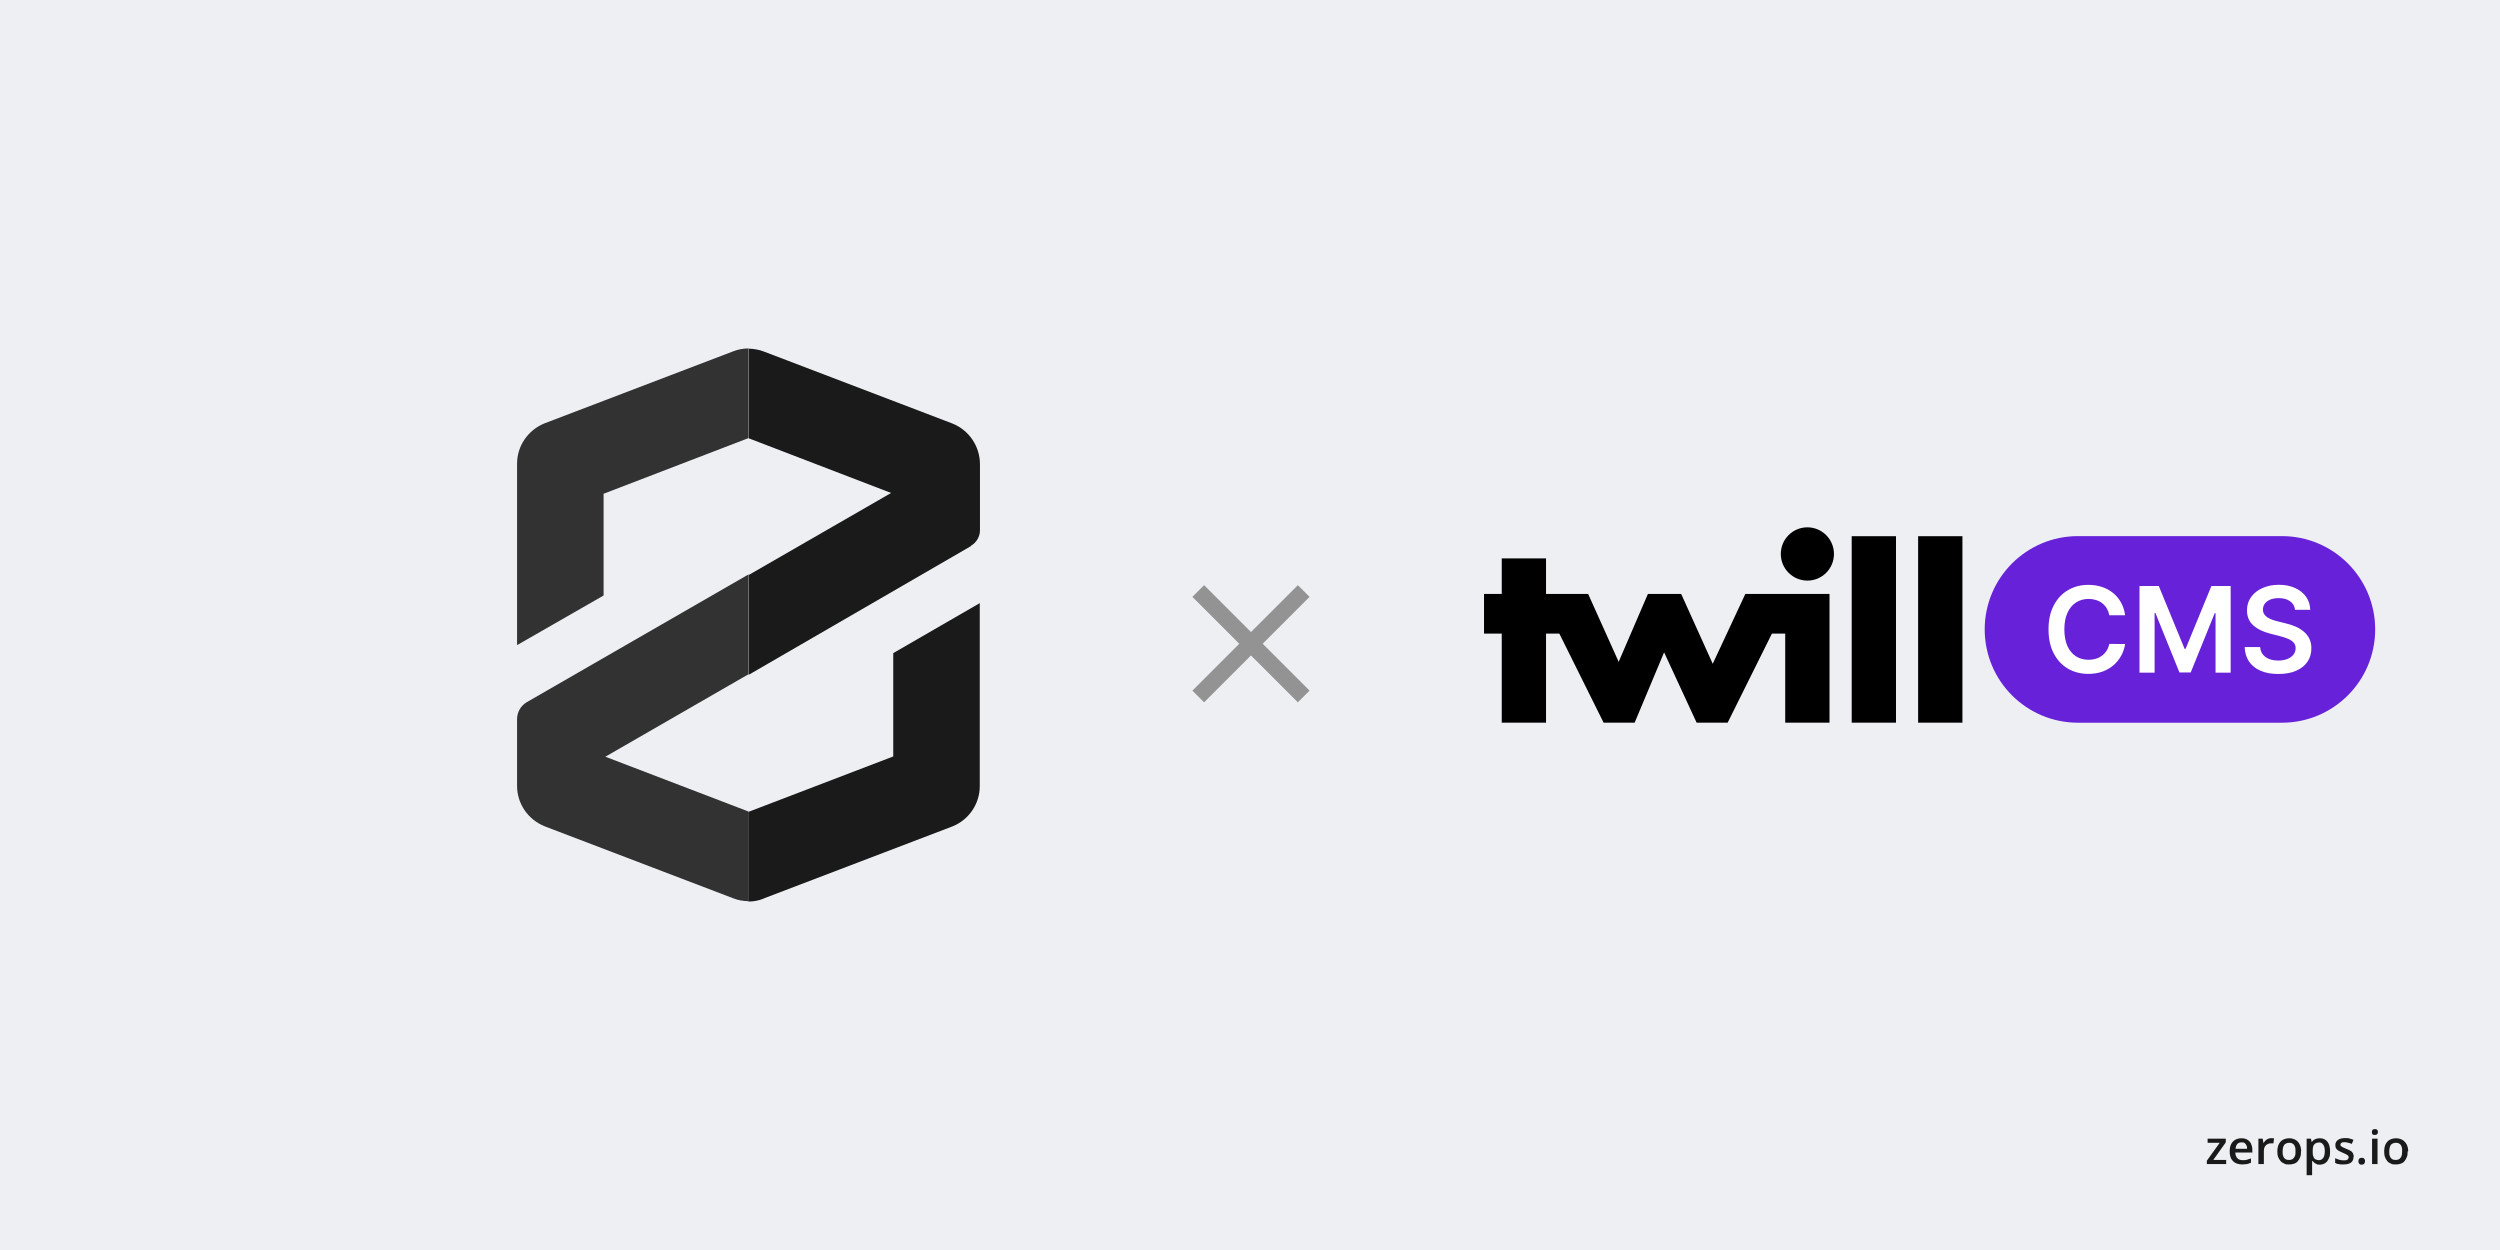
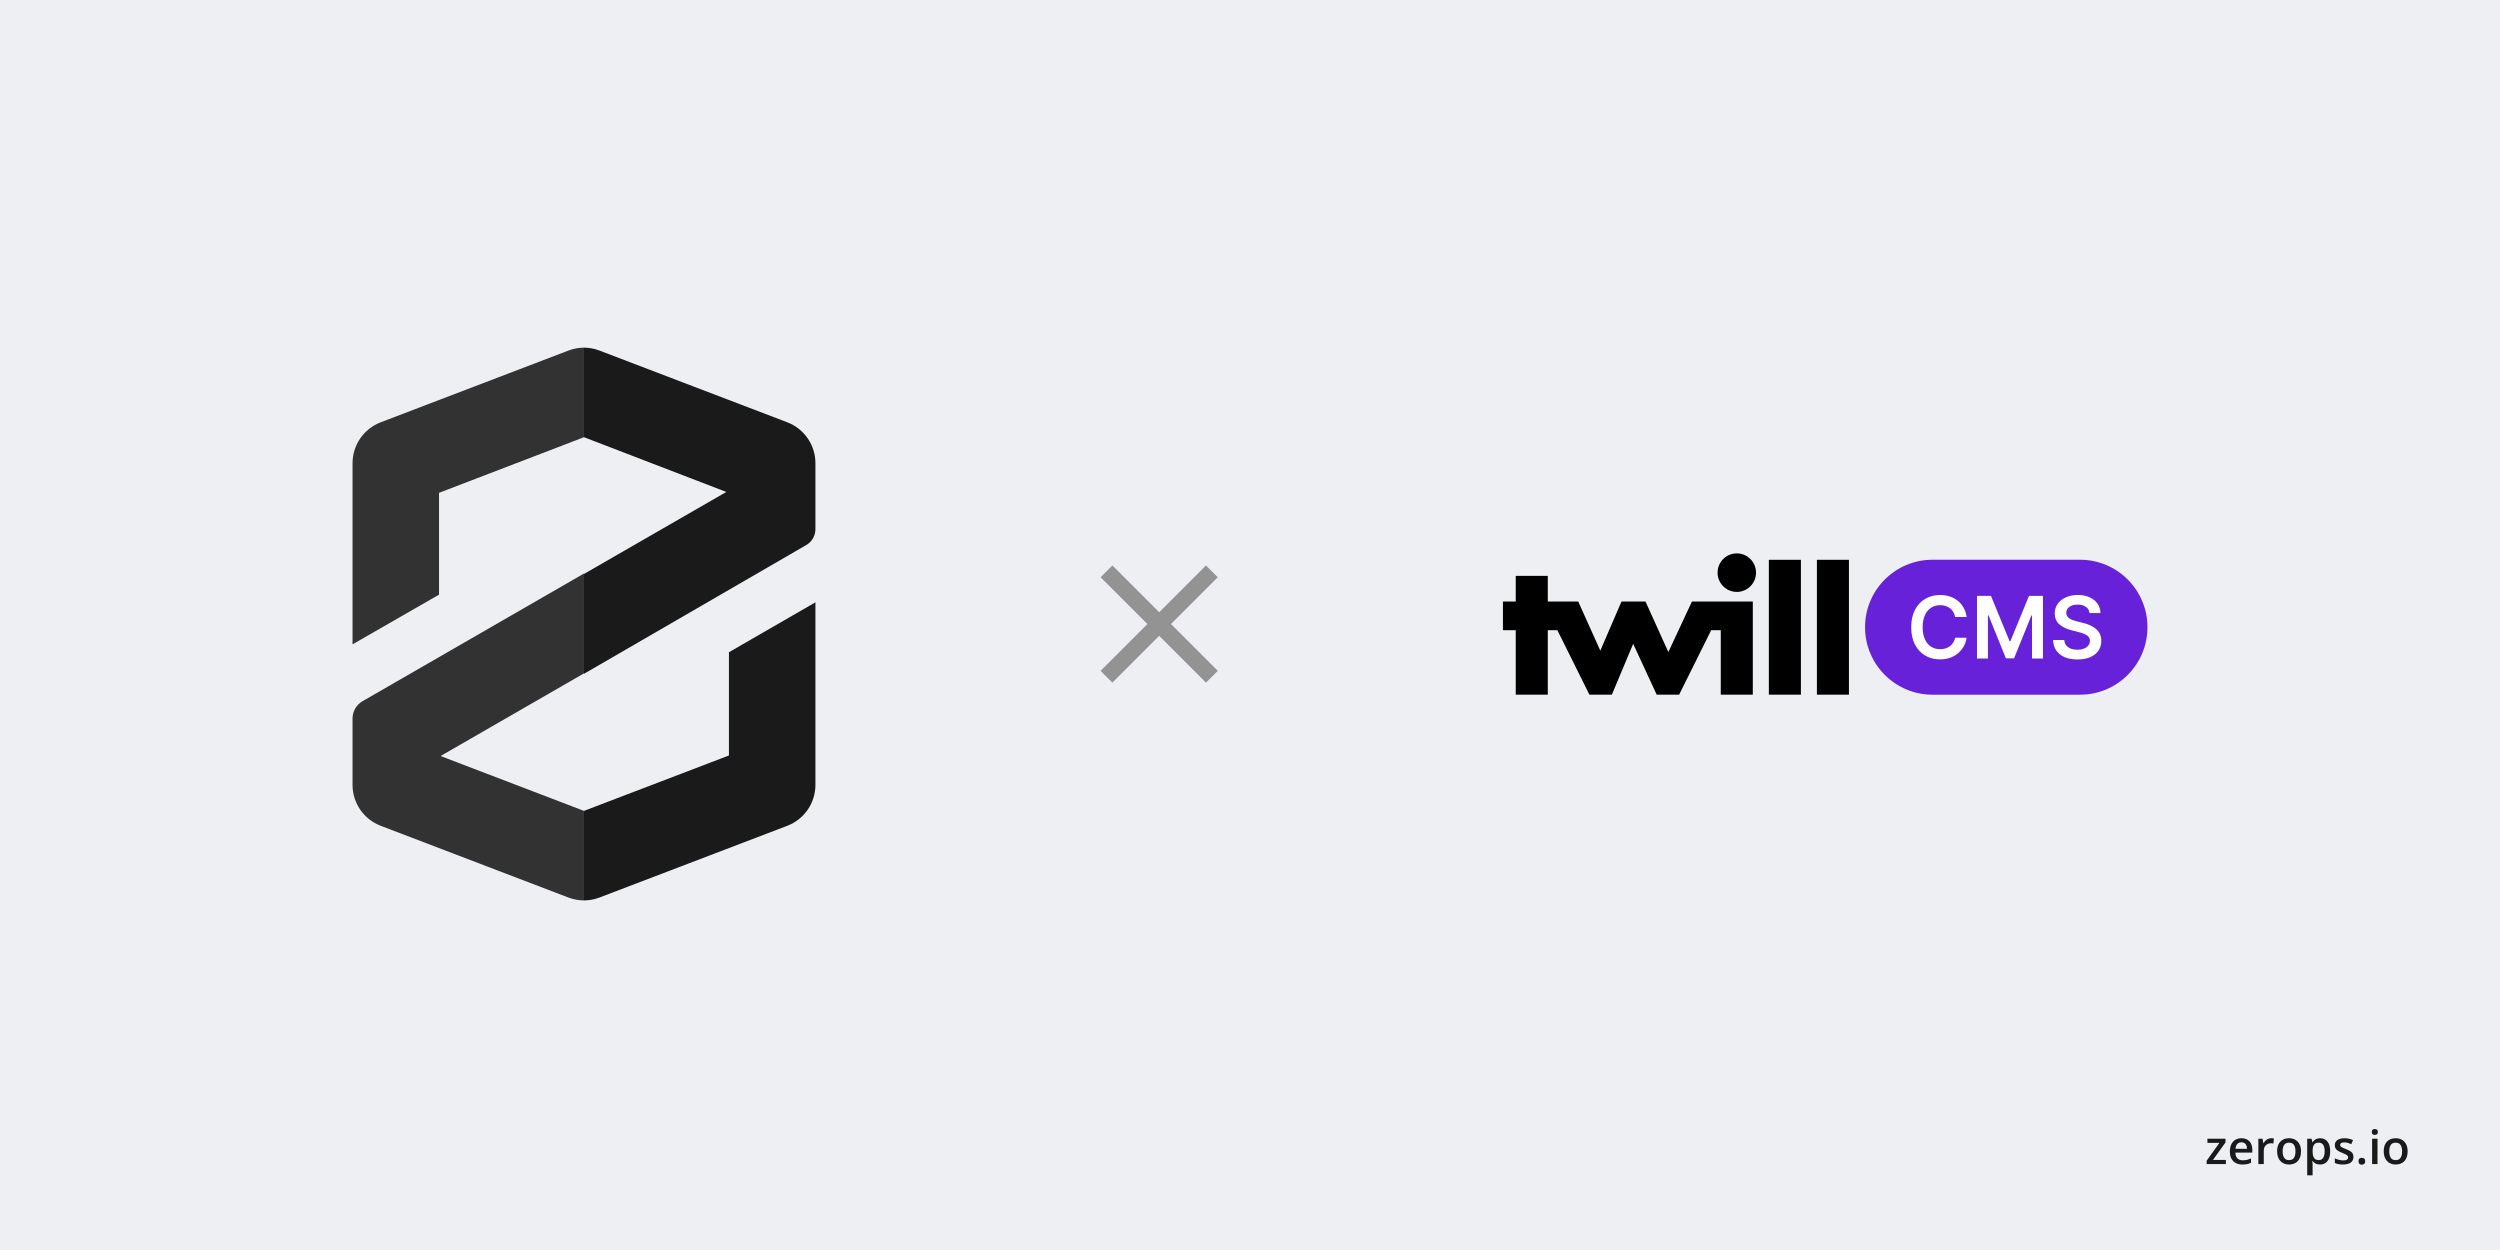
- <svg xmlns="http://www.w3.org/2000/svg" id="Layer_2" data-name="Layer 2" viewBox="0 0 1280 640">
-   <defs>
-     <style>.cls-6{fill:#1a1a1a}</style>
-   </defs>
-   <g id="Layer_1-2">
-     <path d="M0 0h1280v640H0z" style="fill:#edeff3" />
-     <path d="M1139.7 596h-9.8v-1.7l6.6-9.2h-6.2V583h9.3v1.9l-6.4 9h6.6v2.1zm7.9-13.2c1.2 0 2.2.2 3 .7s1.5 1.2 1.9 2c.4.9.7 1.9.7 3.1v1.5h-8.7c0 1.3.4 2.2 1 2.9.7.7 1.6 1 2.7 1s1.6 0 2.2-.2c.7-.2 1.3-.4 2.1-.7v2.2c-.7.3-1.3.5-2 .7-.7 0-1.5.2-2.4.2s-2.4-.2-3.4-.7-1.7-1.2-2.3-2.2c-.5-1-.8-2.2-.8-3.7s.2-2.7.7-3.7 1.2-1.8 2.1-2.3 1.9-.8 3.1-.8zm0 2.1c-.9 0-1.6.3-2.1.8-.5.6-.8 1.4-.9 2.5h5.9c0-.6 0-1.2-.3-1.7q-.3-.75-.9-1.2c-.6-.45-.9-.4-1.6-.4zm15.3-2.1h1.4l-.3 2.6h-1.2c-.5 0-1 0-1.4.2s-.8.4-1.2.7c-.3.3-.6.7-.8 1.2s-.3 1-.3 1.7v6.8h-2.8v-13h2.2l.4 2.3c.3-.5.6-.9 1-1.3s.8-.7 1.3-.9 1.1-.4 1.7-.4v.2zm15.2 6.7c0 1.1 0 2-.4 2.9q-.45 1.2-1.2 2.1c-.75.9-1.2 1-1.9 1.3-.8.3-1.6.4-2.6.4s-1.7 0-2.4-.4c-.7-.3-1.4-.7-1.9-1.3s-1-1.3-1.3-2.1-.4-1.8-.4-2.9.2-2.6.7-3.6 1.2-1.8 2.1-2.3 2-.8 3.3-.8 2.2.3 3.2.8c.9.5 1.6 1.3 2.1 2.3s.8 2.2.8 3.6zm-9.4 0c0 .9 0 1.8.3 2.4.2.7.6 1.2 1.1 1.5.5.4 1.1.5 1.9.5s1.4-.2 1.9-.5c.5-.4.8-.9 1.1-1.5s.3-1.5.3-2.4 0-1.7-.3-2.4c-.2-.7-.6-1.2-1.1-1.5-.5-.4-1.1-.5-1.9-.5s-2 .4-2.5 1.1c-.5.8-.8 1.9-.8 3.3m19.2-6.7c1.5 0 2.8.6 3.7 1.7s1.4 2.8 1.4 5-.2 2.7-.7 3.7c-.4 1-1 1.8-1.8 2.3s-1.7.8-2.7.8-1.2 0-1.7-.3c-.4-.2-.9-.4-1.2-.7l-.9-.9h-.2v7.3h-2.8V583h2.2l.4 1.8c.2-.4.5-.7.9-1s.8-.6 1.3-.7q.75-.3 1.8-.3zm-.7 2.2c-.8 0-1.4.2-1.8.5s-.8.7-1 1.3-.3 1.4-.3 2.3v.4c0 1 0 1.8.3 2.5.2.7.5 1.2 1 1.5s1.1.5 1.9.5 1.2-.2 1.7-.6c.4-.4.8-.9 1-1.6q.3-1.05.3-2.4c0-1.4-.2-2.5-.8-3.3-.5-.8-1.2-1.2-2.3-1.2zm17.8 7.3c0 .9-.2 1.6-.6 2.2s-1 1-1.8 1.3-1.8.4-2.9.4-1.7 0-2.3-.2c-.6 0-1.3-.3-1.8-.6V593c.6.3 1.3.5 2.1.8.8.2 1.5.3 2.2.3s1.6 0 2-.4c.4-.3.6-.7.6-1.1s0-.5-.2-.8c-.2-.2-.5-.5-.9-.7s-1.1-.5-1.9-.9c-.8-.3-1.5-.7-2.1-1s-1-.7-1.3-1.2-.4-1.1-.4-1.8c0-1.1.5-2 1.4-2.6s2.1-.9 3.6-.9 1.6 0 2.2.2c.7.2 1.4.4 2.1.7l-.9 2.1q-.9-.45-1.8-.6-.9-.3-1.8-.3c-.9 0-1.2 0-1.6.3s-.6.5-.6.9 0 .6.3.8.5.4.9.6 1.1.5 1.8.8c.8.3 1.4.6 2 .9s1 .7 1.3 1.2.5 1.1.5 1.8v.2zm2.5 2.2c0-.6.2-1.1.5-1.3.3-.3.7-.4 1.2-.4s.9 0 1.2.4c.3.3.5.7.5 1.3s-.2 1.1-.5 1.4-.7.4-1.2.4-.9 0-1.2-.4c-.3-.3-.5-.7-.5-1.4m9.8-11.5v13h-2.8v-13zm-1.4-4.9c.4 0 .8 0 1.1.3.3.2.5.6.5 1.2s-.2.9-.5 1.2c-.3.2-.7.3-1.1.3s-.8 0-1.1-.3c-.3-.2-.4-.6-.4-1.2s.2-.9.4-1.2c.3-.2.7-.3 1.1-.3m16.8 11.4c0 1.1 0 2-.4 2.9q-.45 1.2-1.2 2.1c-.75.9-1.2 1-1.9 1.3-.8.3-1.6.4-2.6.4s-1.7 0-2.4-.4c-.7-.3-1.4-.7-1.9-1.3s-.9-1.3-1.2-2.1-.4-1.8-.4-2.9.2-2.6.7-3.6 1.2-1.8 2.1-2.3 2-.8 3.3-.8 2.2.3 3.2.8c.9.5 1.6 1.3 2.2 2.3.5 1 .8 2.2.8 3.6zm-9.4 0c0 .9 0 1.8.3 2.4.2.7.6 1.2 1.1 1.5.5.4 1.1.5 1.9.5s1.4-.2 1.9-.5c.5-.4.8-.9 1.1-1.5q.3-1.05.3-2.4c0-1.35 0-1.7-.3-2.4-.2-.7-.6-1.2-1.1-1.5-.5-.4-1.1-.5-1.9-.5s-2 .4-2.5 1.1c-.5.8-.8 1.9-.8 3.3" class="cls-6" />
-     <path d="m375.34 179.9-96.4 36.8c-8.6 3.4-14.3 11.7-14.2 20.9v92.7l44.3-25.4v-52.1l74.2-28.5v-45.9c-2.7 0-5.4.5-7.9 1.5m-65.5 207.6 73.4-42.3v-51.1l-113.5 65.4c-3.1 1.8-5 5.1-5 8.7v34.2c0 9.2 5.7 17.3 14.2 20.7l96.4 36.8c2.5 1 5.2 1.5 7.9 1.5v-45.9l-73.4-28.1z" style="fill:#323232" />
-     <path d="M497.04 279.5c2.9-1.7 4.8-4.8 4.7-8.2v-33.6c0-9.2-5.6-17.5-14.2-20.9l-96.4-36.8c-2.5-1-5.2-1.4-7.8-1.5v45.9l72.9 28-72.9 42v51.1l113.8-65.9h-.1zm-106 180.5 96.4-36.8c8.5-3.3 14.2-11.5 14.2-20.7v-93.7l-44.3 25.6v52.9l-74.2 28.4v45.9q4.05 0 7.8-1.5z" class="cls-6" />
-     <path d="m670.5 305.6-6-6-24 24-24-24-6 6 24 24-24 24 6 6 24-24 24 24 6-6-24-24z" style="fill:#939393" />
-     <path d="M970.75 274.53h-22.68v95.49h22.68zm-31.76 9.09c0 7.54-6.09 13.65-13.61 13.65-7.52-.01-13.61-6.12-13.61-13.64 0-7.54 6.09-13.64 13.61-13.64 7.52.01 13.61 6.12 13.61 13.64Zm65.77-9.09h-22.68v95.49h22.68zm-127.83 65.35-16.18-35.8h-17.01l-14.98 34.78-15.64-34.78h-21.55v-18.19h-22.68v18.19h-9.07v20.31h9.07v45.63h22.68v-45.63h6.8l22.69 45.63h15.87L852.02 334l16.66 36.02h15.87l22.68-45.63h6.8v45.63h22.68v-65.94h-43.09l-16.71 35.8Z" />
-     <path d="M1063.94 274.49h104.38c26.38 0 47.77 21.39 47.77 47.77s-21.39 47.77-47.77 47.77h-104.38c-26.38 0-47.77-21.39-47.77-47.77s21.39-47.77 47.77-47.77" style="fill:#6621d9" />
-     <path d="M1088.06 315.01h-8.13c-.2-1.25-.64-2.45-1.28-3.53a9.5 9.5 0 0 0-2.32-2.64 9.8 9.8 0 0 0-3.17-1.62c-1.23-.39-2.51-.58-3.8-.57-2.42 0-4.56.61-6.43 1.82-1.87 1.2-3.33 2.96-4.39 5.29-1.06 2.31-1.59 5.14-1.59 8.47s.53 6.26 1.59 8.58c1.07 2.31 2.53 4.06 4.39 5.25 1.87 1.17 4 1.75 6.41 1.75 1.33 0 2.58-.17 3.73-.52 1.13-.34 2.2-.88 3.15-1.58a9.58 9.58 0 0 0 3.71-6.02l8.13.04c-.3 2.08-.97 4.09-1.98 5.94a17.8 17.8 0 0 1-3.93 4.9c-1.62 1.4-3.52 2.5-5.69 3.29-2.17.78-4.59 1.17-7.24 1.17q-5.865 0-10.47-2.7c-3.07-1.81-5.49-4.42-7.26-7.82-1.77-3.41-2.65-7.5-2.65-12.27s.89-8.87 2.67-12.26c1.78-3.41 4.21-6.02 7.28-7.82s6.55-2.71 10.43-2.71c2.48 0 4.78.35 6.91 1.04 2.07.66 4 1.7 5.69 3.05 1.67 1.33 3.03 2.96 4.11 4.9 1.09 1.92 1.8 4.12 2.13 6.59Zm7.38-14.97h9.86l13.21 32.15h.52l13.21-32.15h9.86v44.38h-7.74v-30.49h-.41l-12.3 30.36h-5.78l-12.3-30.42h-.41v30.55h-7.74v-44.38Zm79.62 12.2c-.2-1.89-1.06-3.37-2.56-4.42-1.49-1.06-3.43-1.58-5.82-1.58-1.68 0-3.12.25-4.32.76-1.2.5-2.12 1.19-2.76 2.06s-.96 1.85-.98 2.97c0 .92.21 1.73.63 2.4.43.68 1.02 1.26 1.76 1.73.74.46 1.56.85 2.45 1.17s1.8.58 2.71.8l4.17 1.04c1.68.39 3.29.92 4.85 1.58s2.96 1.5 4.2 2.51 2.23 2.23 2.95 3.66 1.08 3.11 1.08 5.03c0 2.6-.66 4.89-2 6.87-1.33 1.96-3.26 3.5-5.78 4.61-2.5 1.1-5.54 1.65-9.1 1.65s-6.47-.53-9.02-1.6c-2.53-1.07-4.52-2.63-5.95-4.68-1.42-2.05-2.19-4.55-2.3-7.5h7.93c.11 1.54.59 2.83 1.43 3.85.84 1.03 1.93 1.79 3.28 2.3 1.36.5 2.88.75 4.57.75s3.29-.26 4.61-.78c1.33-.53 2.37-1.27 3.13-2.21.75-.95 1.14-2.07 1.15-3.33-.01-1.16-.35-2.11-1.02-2.86-.67-.77-1.6-1.4-2.8-1.91-1.35-.57-2.75-1.04-4.17-1.39l-5.06-1.3c-3.66-.94-6.56-2.36-8.69-4.27-2.11-1.92-3.17-4.47-3.17-7.65 0-2.61.71-4.91 2.13-6.87 1.43-1.97 3.38-3.49 5.85-4.57 2.46-1.1 5.25-1.65 8.36-1.65s5.92.55 8.3 1.65c2.39 1.08 4.27 2.59 5.63 4.53 1.36 1.92 2.06 4.13 2.11 6.63h-7.76Z" style="fill:#fff" />
-   </g>
+ <svg xmlns="http://www.w3.org/2000/svg" width="1280" height="640" viewBox="0 0 1280 640" fill="none">
+   <rect width="1280" height="640" fill="#EDEFF3" />
+   <path d="M1139.65 596H1129.8V594.301L1136.35 585.148H1130.2V583.027H1139.46V584.902L1133.04 593.879H1139.65V596ZM1147.62 582.781C1148.78 582.781 1149.77 583.02 1150.6 583.496C1151.43 583.973 1152.06 584.648 1152.51 585.523C1152.95 586.398 1153.18 587.445 1153.18 588.664V590.141H1144.52C1144.55 591.398 1144.88 592.367 1145.52 593.047C1146.17 593.727 1147.08 594.066 1148.24 594.066C1149.07 594.066 1149.81 593.988 1150.47 593.832C1151.13 593.668 1151.82 593.43 1152.52 593.117V595.355C1151.87 595.66 1151.21 595.883 1150.54 596.023C1149.87 596.164 1149.06 596.234 1148.12 596.234C1146.85 596.234 1145.73 595.988 1144.76 595.496C1143.8 594.996 1143.05 594.254 1142.5 593.27C1141.96 592.285 1141.69 591.062 1141.69 589.602C1141.69 588.148 1141.94 586.914 1142.43 585.898C1142.92 584.883 1143.61 584.109 1144.5 583.578C1145.39 583.047 1146.43 582.781 1147.62 582.781ZM1147.62 584.855C1146.75 584.855 1146.05 585.137 1145.51 585.699C1144.98 586.262 1144.67 587.086 1144.57 588.172H1150.48C1150.47 587.523 1150.36 586.949 1150.15 586.449C1149.95 585.949 1149.64 585.559 1149.21 585.277C1148.8 584.996 1148.27 584.855 1147.62 584.855ZM1162.86 582.781C1163.07 582.781 1163.31 582.793 1163.57 582.816C1163.83 582.84 1164.05 582.871 1164.24 582.91L1163.98 585.488C1163.82 585.441 1163.61 585.406 1163.37 585.383C1163.14 585.359 1162.93 585.348 1162.74 585.348C1162.25 585.348 1161.78 585.43 1161.33 585.594C1160.89 585.75 1160.49 585.992 1160.15 586.32C1159.8 586.641 1159.54 587.043 1159.34 587.527C1159.14 588.012 1159.05 588.574 1159.05 589.215V596H1156.28V583.027H1158.44L1158.81 585.312H1158.94C1159.2 584.852 1159.52 584.43 1159.9 584.047C1160.29 583.664 1160.72 583.359 1161.21 583.133C1161.71 582.898 1162.26 582.781 1162.86 582.781ZM1178.12 589.484C1178.12 590.562 1177.98 591.52 1177.7 592.355C1177.42 593.191 1177.01 593.898 1176.47 594.477C1175.93 595.047 1175.29 595.484 1174.53 595.789C1173.77 596.086 1172.91 596.234 1171.96 596.234C1171.07 596.234 1170.25 596.086 1169.51 595.789C1168.77 595.484 1168.12 595.047 1167.58 594.477C1167.04 593.898 1166.62 593.191 1166.32 592.355C1166.03 591.52 1165.88 590.562 1165.88 589.484C1165.88 588.055 1166.12 586.844 1166.62 585.852C1167.12 584.852 1167.83 584.09 1168.75 583.566C1169.67 583.043 1170.77 582.781 1172.04 582.781C1173.24 582.781 1174.29 583.043 1175.21 583.566C1176.12 584.09 1176.84 584.852 1177.35 585.852C1177.87 586.852 1178.12 588.062 1178.12 589.484ZM1168.71 589.484C1168.71 590.43 1168.83 591.238 1169.05 591.91C1169.29 592.582 1169.65 593.098 1170.13 593.457C1170.62 593.809 1171.24 593.984 1172.01 593.984C1172.77 593.984 1173.4 593.809 1173.88 593.457C1174.37 593.098 1174.72 592.582 1174.95 591.91C1175.18 591.238 1175.29 590.43 1175.29 589.484C1175.29 588.539 1175.18 587.738 1174.95 587.082C1174.72 586.418 1174.37 585.914 1173.88 585.57C1173.4 585.219 1172.77 585.043 1172 585.043C1170.86 585.043 1170.02 585.426 1169.5 586.191C1168.98 586.957 1168.71 588.055 1168.71 589.484ZM1187.95 582.781C1189.48 582.781 1190.72 583.344 1191.65 584.469C1192.59 585.594 1193.05 587.266 1193.05 589.484C1193.05 590.953 1192.84 592.191 1192.4 593.199C1191.97 594.199 1191.36 594.957 1190.58 595.473C1189.81 595.98 1188.91 596.234 1187.88 596.234C1187.22 596.234 1186.65 596.148 1186.16 595.977C1185.68 595.805 1185.27 595.582 1184.92 595.309C1184.58 595.027 1184.29 594.723 1184.05 594.395H1183.89C1183.93 594.707 1183.96 595.055 1184 595.438C1184.04 595.812 1184.05 596.156 1184.05 596.469V601.754H1181.29V583.027H1183.54L1183.93 584.82H1184.05C1184.3 584.453 1184.59 584.113 1184.93 583.801C1185.29 583.488 1185.71 583.242 1186.2 583.062C1186.7 582.875 1187.28 582.781 1187.95 582.781ZM1187.21 585.031C1186.45 585.031 1185.84 585.184 1185.38 585.488C1184.93 585.785 1184.59 586.234 1184.38 586.836C1184.18 587.438 1184.07 588.191 1184.05 589.098V589.484C1184.05 590.445 1184.15 591.262 1184.35 591.934C1184.55 592.598 1184.88 593.105 1185.34 593.457C1185.81 593.801 1186.45 593.973 1187.24 593.973C1187.91 593.973 1188.47 593.789 1188.91 593.422C1189.35 593.055 1189.68 592.531 1189.9 591.852C1190.12 591.172 1190.23 590.371 1190.23 589.449C1190.23 588.051 1189.98 586.965 1189.48 586.191C1188.99 585.418 1188.23 585.031 1187.21 585.031ZM1204.96 592.297C1204.96 593.148 1204.75 593.867 1204.34 594.453C1203.93 595.039 1203.32 595.484 1202.52 595.789C1201.73 596.086 1200.77 596.234 1199.62 596.234C1198.71 596.234 1197.93 596.168 1197.27 596.035C1196.62 595.91 1196.01 595.715 1195.43 595.449V593.07C1196.05 593.359 1196.74 593.609 1197.51 593.82C1198.28 594.031 1199.01 594.137 1199.7 594.137C1200.61 594.137 1201.26 593.996 1201.66 593.715C1202.05 593.426 1202.25 593.043 1202.25 592.566C1202.25 592.285 1202.17 592.035 1202.01 591.816C1201.85 591.59 1201.55 591.359 1201.12 591.125C1200.69 590.883 1200.05 590.594 1199.22 590.258C1198.4 589.93 1197.71 589.602 1197.14 589.273C1196.58 588.945 1196.16 588.551 1195.87 588.09C1195.58 587.621 1195.43 587.023 1195.43 586.297C1195.43 585.148 1195.89 584.277 1196.79 583.684C1197.71 583.082 1198.91 582.781 1200.41 582.781C1201.21 582.781 1201.96 582.863 1202.66 583.027C1203.38 583.184 1204.07 583.414 1204.75 583.719L1203.88 585.793C1203.3 585.535 1202.71 585.324 1202.11 585.16C1201.53 584.988 1200.93 584.902 1200.32 584.902C1199.61 584.902 1199.07 585.012 1198.69 585.23C1198.32 585.449 1198.14 585.762 1198.14 586.168C1198.14 586.473 1198.23 586.73 1198.41 586.941C1198.59 587.152 1198.9 587.363 1199.34 587.574C1199.78 587.785 1200.4 588.047 1201.19 588.359C1201.96 588.656 1202.63 588.969 1203.19 589.297C1203.76 589.617 1204.2 590.012 1204.5 590.48C1204.81 590.949 1204.96 591.555 1204.96 592.297ZM1207.54 594.547C1207.54 593.906 1207.7 593.457 1208.03 593.199C1208.37 592.934 1208.77 592.801 1209.25 592.801C1209.73 592.801 1210.13 592.934 1210.47 593.199C1210.81 593.457 1210.98 593.906 1210.98 594.547C1210.98 595.172 1210.81 595.625 1210.47 595.906C1210.13 596.18 1209.73 596.316 1209.25 596.316C1208.77 596.316 1208.37 596.18 1208.03 595.906C1207.7 595.625 1207.54 595.172 1207.54 594.547ZM1217.28 583.027V596H1214.52V583.027H1217.28ZM1215.92 578.059C1216.34 578.059 1216.7 578.172 1217.01 578.398C1217.32 578.625 1217.48 579.016 1217.48 579.57C1217.48 580.117 1217.32 580.508 1217.01 580.742C1216.7 580.969 1216.34 581.082 1215.92 581.082C1215.48 581.082 1215.11 580.969 1214.8 580.742C1214.51 580.508 1214.36 580.117 1214.36 579.57C1214.36 579.016 1214.51 578.625 1214.8 578.398C1215.11 578.172 1215.48 578.059 1215.92 578.059ZM1232.71 589.484C1232.71 590.562 1232.57 591.52 1232.29 592.355C1232.01 593.191 1231.6 593.898 1231.06 594.477C1230.52 595.047 1229.87 595.484 1229.11 595.789C1228.36 596.086 1227.5 596.234 1226.55 596.234C1225.66 596.234 1224.84 596.086 1224.1 595.789C1223.36 595.484 1222.71 595.047 1222.16 594.477C1221.62 593.898 1221.21 593.191 1220.91 592.355C1220.61 591.52 1220.46 590.562 1220.46 589.484C1220.46 588.055 1220.71 586.844 1221.2 585.852C1221.7 584.852 1222.41 584.09 1223.34 583.566C1224.26 583.043 1225.36 582.781 1226.63 582.781C1227.82 582.781 1228.88 583.043 1229.79 583.566C1230.71 584.09 1231.42 584.852 1231.94 585.852C1232.45 586.852 1232.71 588.062 1232.71 589.484ZM1223.3 589.484C1223.3 590.43 1223.41 591.238 1223.64 591.91C1223.88 592.582 1224.23 593.098 1224.72 593.457C1225.2 593.809 1225.83 593.984 1226.59 593.984C1227.36 593.984 1227.98 593.809 1228.47 593.457C1228.95 593.098 1229.31 592.582 1229.54 591.91C1229.76 591.238 1229.88 590.43 1229.88 589.484C1229.88 588.539 1229.76 587.738 1229.54 587.082C1229.31 586.418 1228.95 585.914 1228.47 585.57C1227.98 585.219 1227.36 585.043 1226.58 585.043C1225.44 585.043 1224.61 585.426 1224.09 586.191C1223.56 586.957 1223.3 588.055 1223.3 589.484Z" fill="#1A1A1A" />
+   <path d="M291.096 179.457L194.738 216.285C190.536 217.933 186.929 220.81 184.389 224.54C181.849 228.27 180.493 232.681 180.5 237.194V329.908L224.783 304.459V252.328L299 223.853V178C296.299 178.006 293.621 178.5 291.096 179.457Z" fill="#323232" />
+   <path d="M225.568 387.085L299 344.763V293.642L185.545 359.057C184.018 359.952 182.75 361.229 181.865 362.762C180.98 364.295 180.51 366.032 180.5 367.802V402.051C180.538 406.526 181.914 410.887 184.452 414.573C186.989 418.26 190.572 421.102 194.738 422.735L291.096 459.563C293.621 460.521 296.299 461.015 299 461.021V415.168L225.568 387.085Z" fill="#323232" />
+   <path d="M412.791 279.066C414.239 278.237 415.439 277.036 416.267 275.587C417.095 274.139 417.52 272.495 417.5 270.826V237.194C417.506 232.68 416.151 228.27 413.611 224.54C411.07 220.81 407.463 217.933 403.262 216.285L306.848 179.457C304.34 178.506 301.682 178.013 299 178V223.853L371.871 251.88L299 293.865V344.987L412.791 279.066Z" fill="#1A1A1A" />
+   <path d="M306.848 459.563L403.262 422.735C407.428 421.102 411.01 418.259 413.548 414.573C416.085 410.887 417.461 406.526 417.5 402.051V308.384L373.216 333.945V386.804L299 415.168V461.021C301.682 461.008 304.34 460.514 306.848 459.563Z" fill="#1A1A1A" />
+   <path d="M623.5 295.553L617.457 289.51L593.5 313.467L569.543 289.51L563.5 295.553L587.457 319.51L563.5 343.467L569.543 349.51L593.5 325.553L617.457 349.51L623.5 343.467L599.543 319.51L623.5 295.553Z" fill="#939393" />
+   <path d="M922.057 286.617H905.653V355.68H922.057V286.617ZM899.086 293.191C899.086 298.644 894.681 303.063 889.242 303.063C883.804 303.056 879.399 298.637 879.399 293.198C879.399 287.745 883.804 283.333 889.242 283.333C894.681 283.34 899.086 287.759 899.086 293.198V293.191ZM946.655 286.617H930.251V355.68H946.655V286.617ZM854.201 333.881L842.498 307.989H830.196L819.361 333.144L808.05 307.989H792.463V294.833H776.06V307.989H769.5V322.678H776.06V355.68H792.463V322.678H797.382L813.792 355.68H825.27L836.184 329.629L848.234 355.68H859.712L876.115 322.678H881.034V355.68H897.437V307.989H866.272L854.186 333.881H854.201Z" fill="black" />
+   <path d="M989.456 286.588H1064.95C1084.03 286.588 1099.5 302.058 1099.5 321.138C1099.5 340.217 1084.03 355.688 1064.95 355.688H989.456C970.377 355.688 954.906 340.217 954.906 321.138C954.906 302.058 970.377 286.588 989.456 286.588Z" fill="#6621D9" />
+   <path d="M1006.9 315.894H1001.02C1000.88 314.99 1000.56 314.122 1000.1 313.341C999.66 312.606 999.091 311.958 998.417 311.432C997.731 310.904 996.954 310.507 996.125 310.26C995.235 309.978 994.309 309.84 993.376 309.848C991.626 309.848 990.078 310.289 988.726 311.164C987.373 312.032 986.317 313.305 985.551 314.99C984.784 316.661 984.401 318.708 984.401 321.116C984.401 323.525 984.784 325.644 985.551 327.322C986.325 328.992 987.381 330.258 988.726 331.119C990.078 331.965 991.619 332.384 993.362 332.384C994.324 332.384 995.228 332.261 996.06 332.008C996.877 331.762 997.651 331.372 998.338 330.866C999.755 329.81 1000.71 328.252 1001.02 326.512L1006.9 326.54C1006.68 328.045 1006.2 329.499 1005.47 330.837C1004.74 332.177 1003.78 333.377 1002.63 334.381C1001.46 335.393 1000.08 336.189 998.512 336.76C996.942 337.324 995.192 337.606 993.275 337.606C990.447 337.606 987.923 336.955 985.703 335.654C983.482 334.344 981.732 332.457 980.452 329.998C979.172 327.531 978.535 324.573 978.535 321.123C978.535 317.673 979.179 314.708 980.466 312.256C981.754 309.79 983.511 307.902 985.732 306.6C987.952 305.298 990.469 304.64 993.275 304.64C995.069 304.64 996.732 304.893 998.273 305.392C999.77 305.87 1001.17 306.622 1002.39 307.598C1003.6 308.56 1004.58 309.739 1005.36 311.142C1006.15 312.531 1006.66 314.122 1006.9 315.909V315.894ZM1012.24 305.067H1019.37L1028.92 328.32H1029.3L1038.85 305.067H1045.99V337.165H1040.39V315.113H1040.09L1031.2 337.071H1027.02L1018.12 315.07H1017.82V337.165H1012.22V305.067H1012.24ZM1069.82 313.891C1069.68 312.524 1069.06 311.453 1067.97 310.694C1066.9 309.927 1065.49 309.551 1063.76 309.551C1062.55 309.551 1061.51 309.732 1060.64 310.101C1059.77 310.462 1059.11 310.962 1058.64 311.591C1058.18 312.22 1057.95 312.929 1057.93 313.739C1057.93 314.404 1058.09 314.99 1058.39 315.475C1058.7 315.966 1059.13 316.386 1059.66 316.726C1060.2 317.059 1060.79 317.341 1061.43 317.572C1062.08 317.804 1062.74 317.992 1063.39 318.151L1066.41 318.903C1067.63 319.185 1068.79 319.568 1069.92 320.046C1071.05 320.523 1072.06 321.131 1072.96 321.861C1073.85 322.592 1074.57 323.474 1075.09 324.508C1075.61 325.542 1075.87 326.757 1075.87 328.146C1075.87 330.027 1075.39 331.683 1074.42 333.115C1073.46 334.532 1072.07 335.646 1070.24 336.449C1068.44 337.245 1066.24 337.642 1063.66 337.642C1061.09 337.642 1058.98 337.259 1057.14 336.485C1055.31 335.711 1053.87 334.583 1052.84 333.1C1051.81 331.618 1051.25 329.81 1051.17 327.676H1056.91C1056.99 328.79 1057.33 329.723 1057.94 330.461C1058.55 331.205 1059.34 331.755 1060.31 332.124C1061.3 332.486 1062.4 332.666 1063.62 332.666C1064.84 332.666 1066 332.478 1066.95 332.102C1067.92 331.719 1068.67 331.184 1069.22 330.504C1069.76 329.817 1070.04 329.007 1070.05 328.095C1070.04 327.257 1069.8 326.569 1069.31 326.027C1068.83 325.47 1068.15 325.014 1067.29 324.646C1066.31 324.233 1065.3 323.893 1064.27 323.64L1060.61 322.7C1057.96 322.02 1055.87 320.993 1054.33 319.612C1052.8 318.223 1052.03 316.379 1052.03 314.079C1052.03 312.191 1052.55 310.528 1053.57 309.11C1054.61 307.685 1056.02 306.586 1057.8 305.805C1059.58 305.009 1061.6 304.611 1063.85 304.611C1066.1 304.611 1068.13 305.009 1069.85 305.805C1071.58 306.586 1072.94 307.678 1073.93 309.081C1074.91 310.47 1075.42 312.068 1075.45 313.876H1069.84L1069.82 313.891Z" fill="white" />
</svg>
